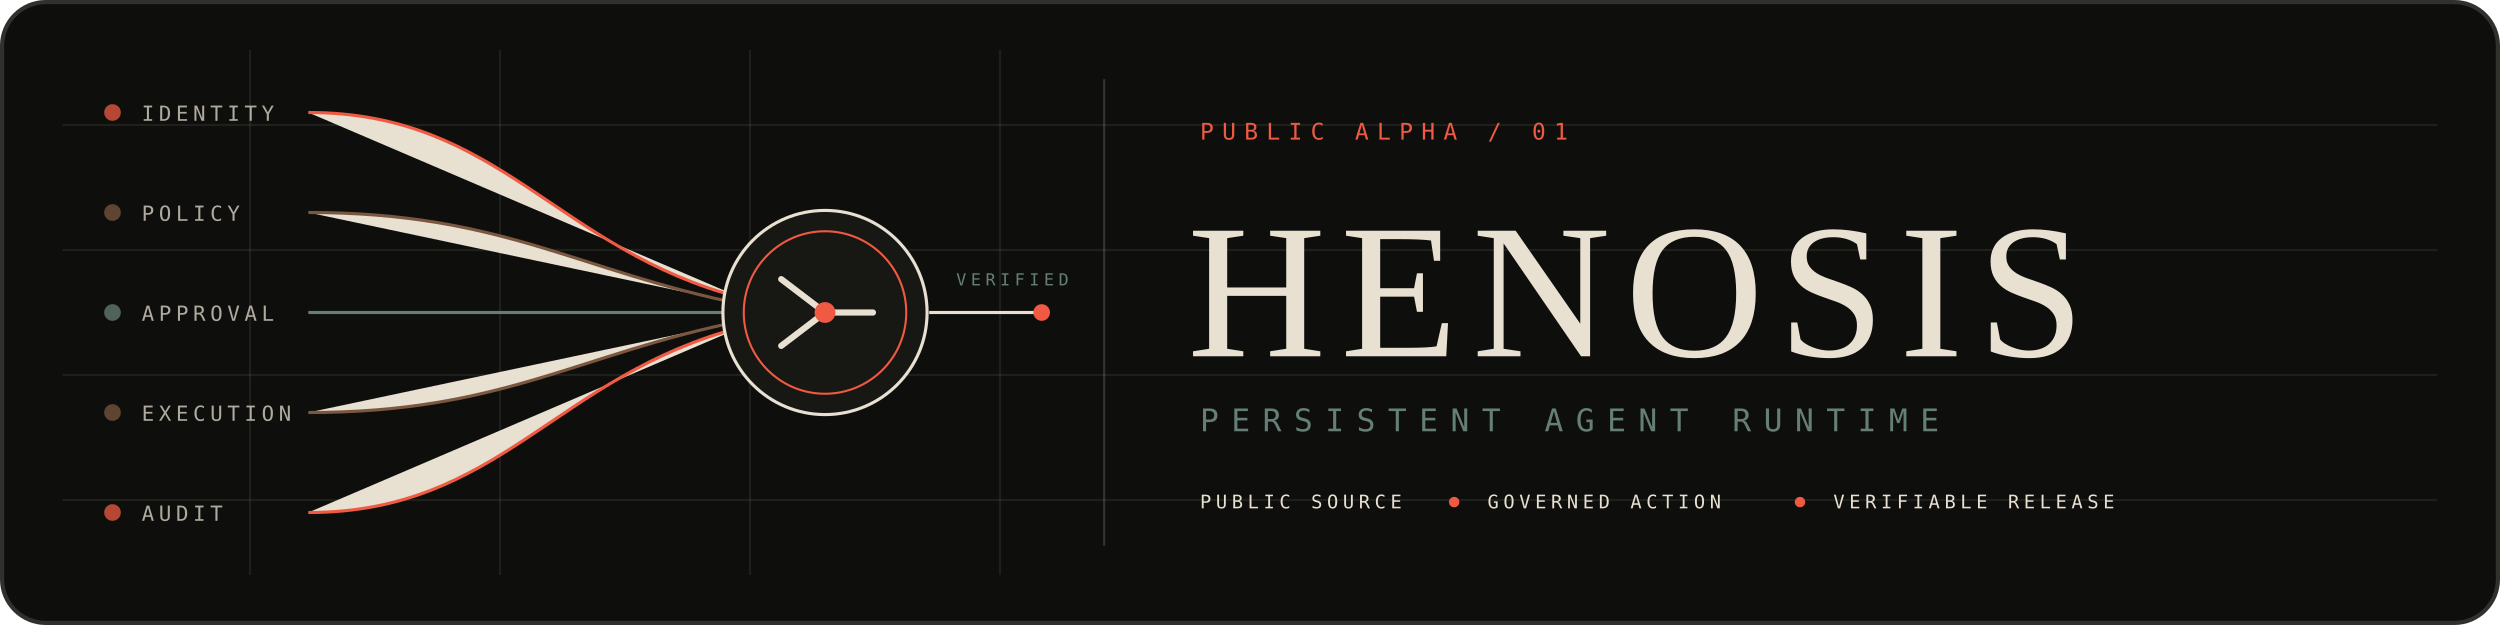
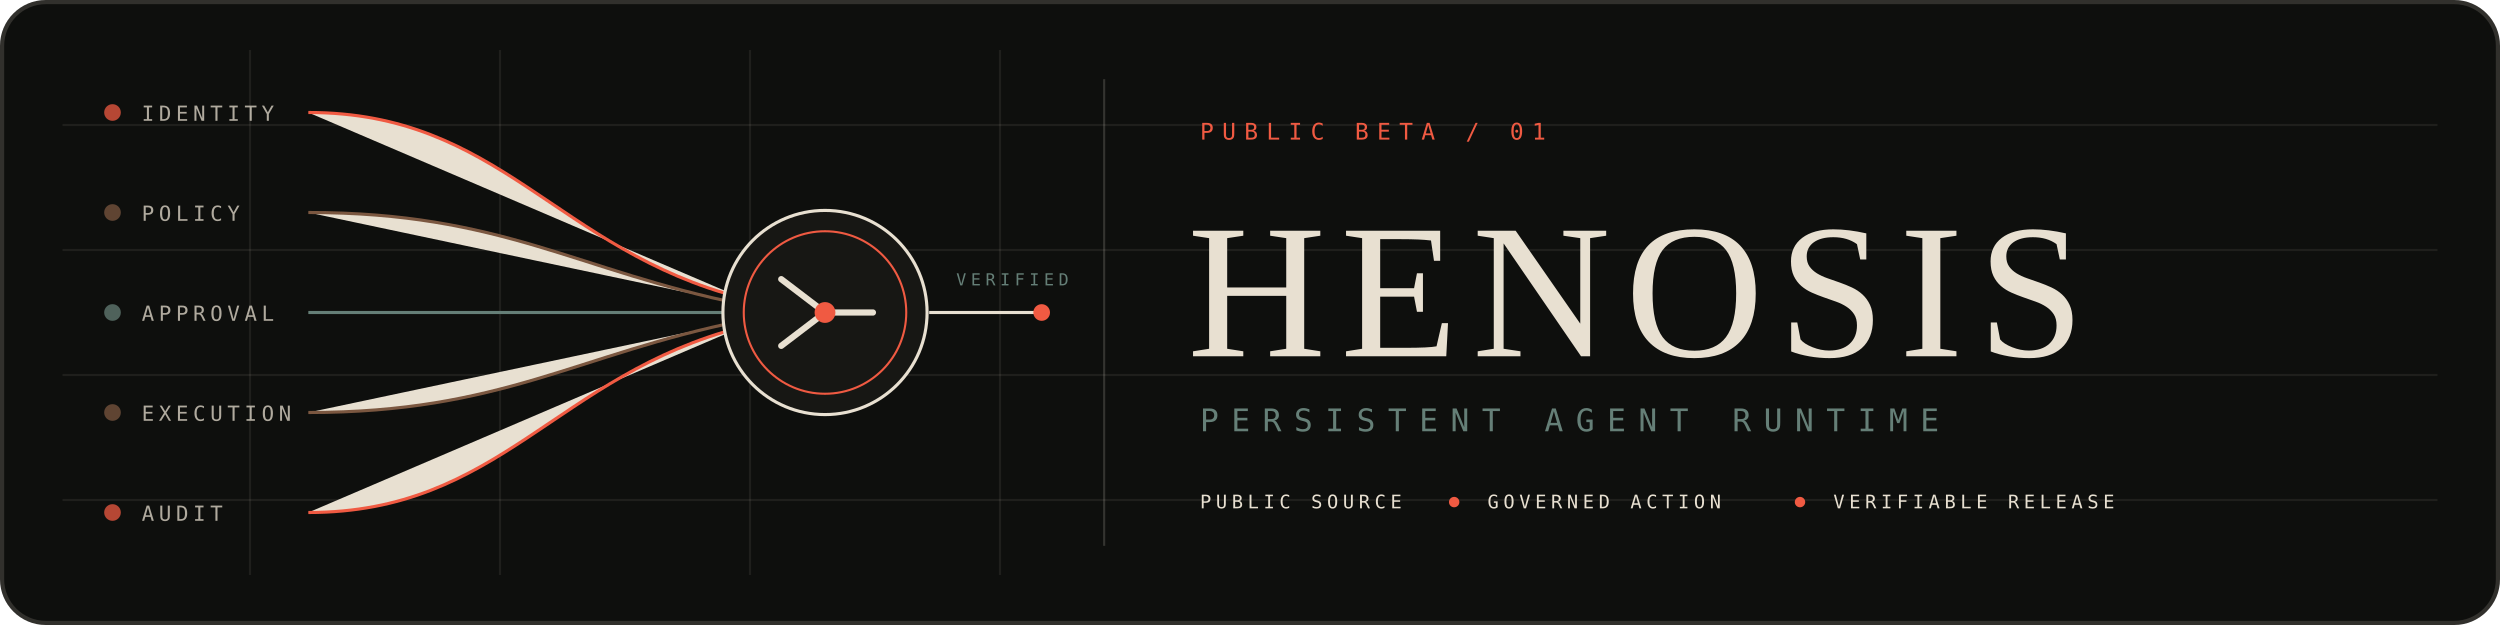
<svg xmlns="http://www.w3.org/2000/svg" width="1200" height="300" viewBox="0 0 1200 300" role="img" aria-labelledby="title description">
  <rect width="1200" height="300" rx="22" fill="#0e0f0d" />
  <rect x="1" y="1" width="1198" height="298" rx="21" fill="none" stroke="#e8e0d1" stroke-opacity=".16" stroke-width="2" />
  <g fill="none" stroke="#e8e0d1" stroke-opacity=".08">
    <path d="M30 60H1170M30 120H1170M30 180H1170M30 240H1170" />
    <path d="M120 24V276M240 24V276M360 24V276M480 24V276" />
  </g>
  <g font-family="ui-monospace, SFMono-Regular, Consolas, monospace" font-size="10" letter-spacing="2.2" fill="#e8e0d1">
    <g opacity=".74">
      <circle cx="54" cy="54" r="4" fill="#f05a42" />
      <text x="68" y="58">IDENTITY</text>
      <circle cx="54" cy="102" r="4" fill="#7b5740" />
      <text x="68" y="106">POLICY</text>
      <circle cx="54" cy="150" r="4" fill="#657f77" />
      <text x="68" y="154">APPROVAL</text>
      <circle cx="54" cy="198" r="4" fill="#7b5740" />
      <text x="68" y="202">EXECUTION</text>
      <circle cx="54" cy="246" r="4" fill="#f05a42" />
      <text x="68" y="250">AUDIT</text>
    </g>
    <g stroke-width="1.5">
      <path d="M148 54C240 54 267 120 356 143" stroke="#f05a42" />
      <path d="M148 102C241 102 277 130 356 146" stroke="#7b5740" />
      <path d="M148 150H356" stroke="#657f77" />
      <path d="M148 198C241 198 277 170 356 154" stroke="#7b5740" />
      <path d="M148 246C240 246 267 180 356 157" stroke="#f05a42" />
    </g>
    <g transform="translate(396 150)">
      <circle r="49" fill="#171714" stroke="#e8e0d1" stroke-width="1.5" />
      <circle r="39" fill="none" stroke="#f05a42" stroke-width="1" />
      <path d="M-21-16L0 0M-21 16L0 0M0 0H23" fill="none" stroke="#e8e0d1" stroke-width="3" stroke-linecap="round" />
      <circle r="5" fill="#f05a42" />
    </g>
    <path d="M446 150H500" stroke="#e8e0d1" stroke-width="1.5" />
    <circle cx="500" cy="150" r="4" fill="#f05a42" />
    <text x="459" y="137" font-size="8" fill="#657f77">VERIFIED</text>
  </g>
  <path d="M530 38V262" stroke="#e8e0d1" stroke-opacity=".18" />
  <g fill="#e8e0d1">
-     <text x="576" y="67" font-family="ui-monospace, SFMono-Regular, Consolas, monospace" font-size="11" letter-spacing="4" fill="#f05a42">PUBLIC ALPHA / 01</text>
+     <text x="576" y="67" font-family="ui-monospace, SFMono-Regular, Consolas, monospace" font-size="11" letter-spacing="4" fill="#f05a42">PUBLIC BETA / 01</text>
    <text x="570" y="171" font-family="Georgia, 'Times New Roman', serif" font-size="92" letter-spacing="7">HENOSIS</text>
    <text x="576" y="207" font-family="ui-monospace, SFMono-Regular, Consolas, monospace" font-size="15" letter-spacing="6" fill="#657f77">PERSISTENT AGENT RUNTIME</text>
  </g>
  <g transform="translate(576 244)" font-family="ui-monospace, SFMono-Regular, Consolas, monospace" font-size="9" letter-spacing="2.2">
    <text fill="#e8e0d1">PUBLIC SOURCE</text>
    <circle cx="122" cy="-3" r="2.5" fill="#f05a42" />
    <text x="138" fill="#e8e0d1">GOVERNED ACTION</text>
    <circle cx="288" cy="-3" r="2.5" fill="#f05a42" />
    <text x="304" fill="#e8e0d1">VERIFIABLE RELEASE</text>
  </g>
</svg>
